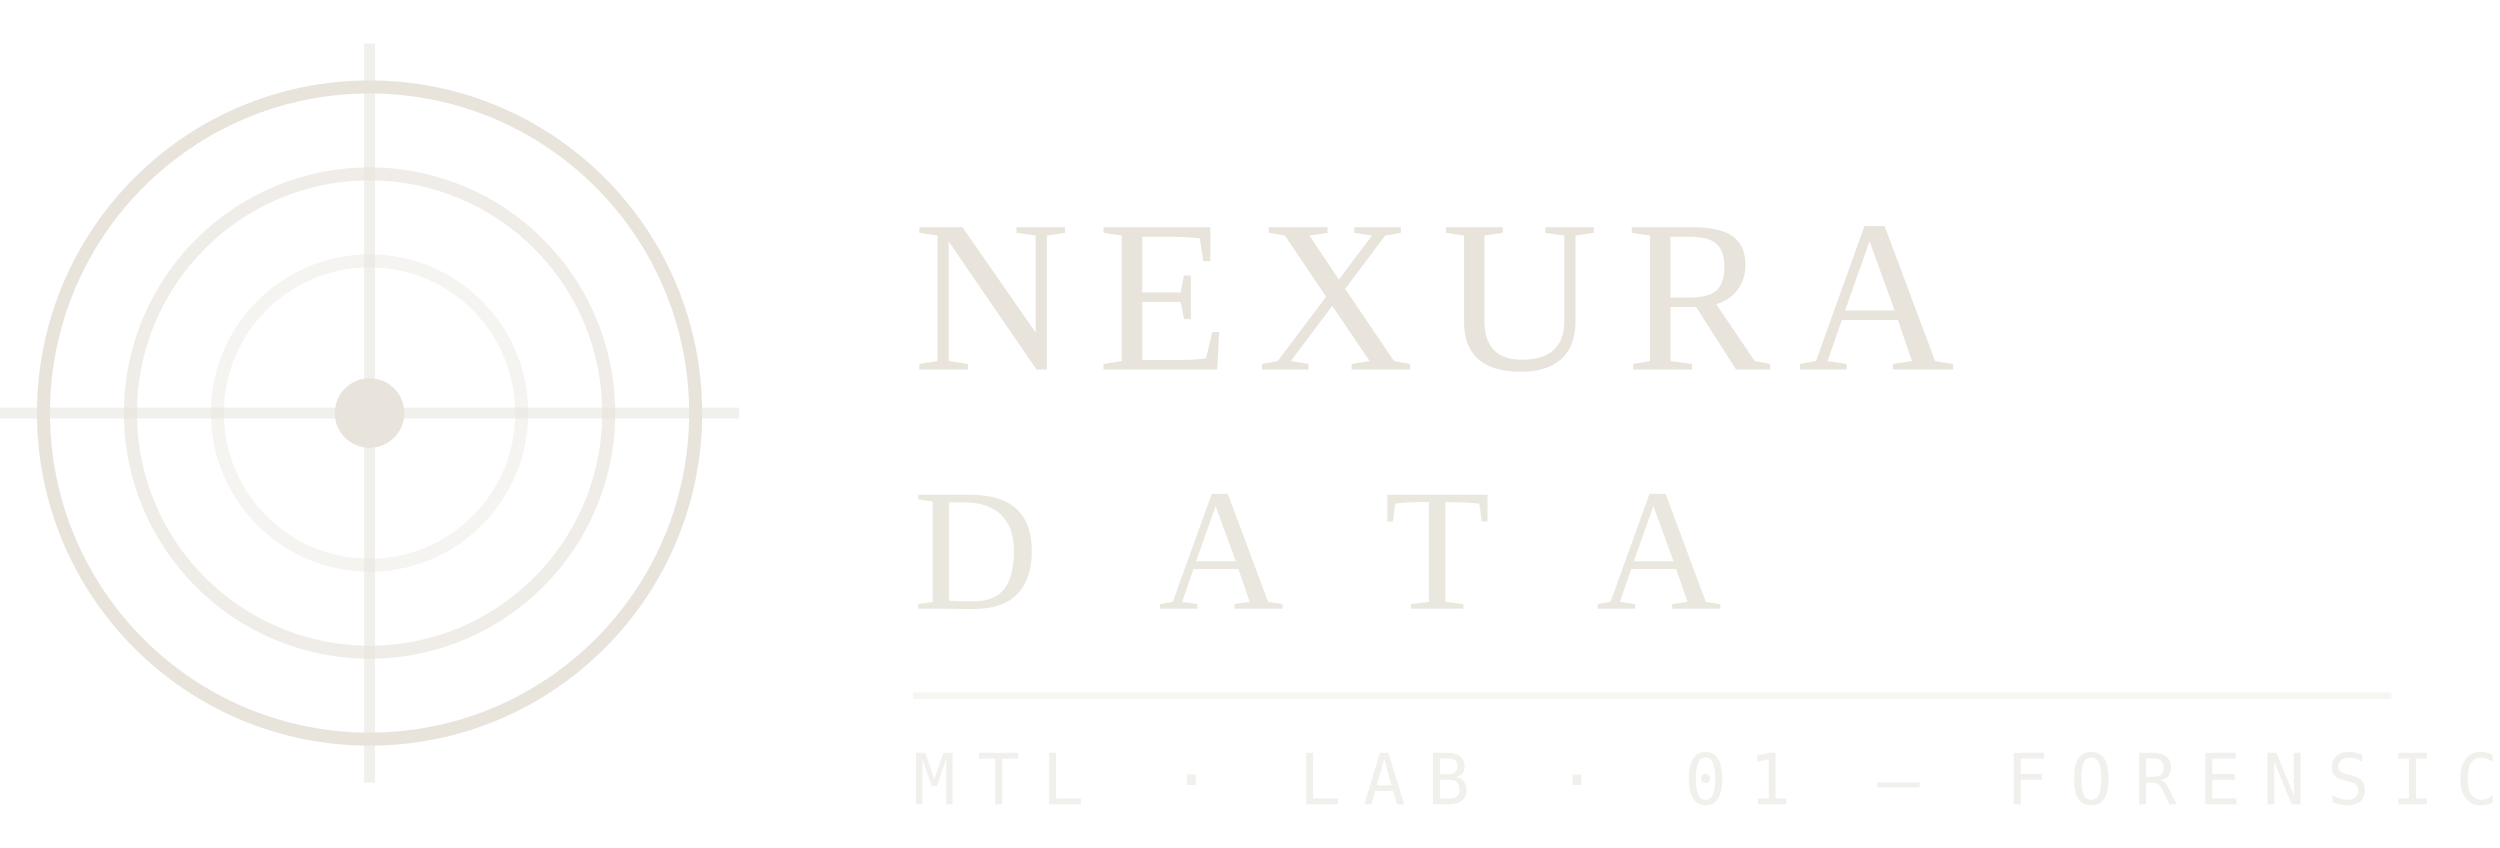
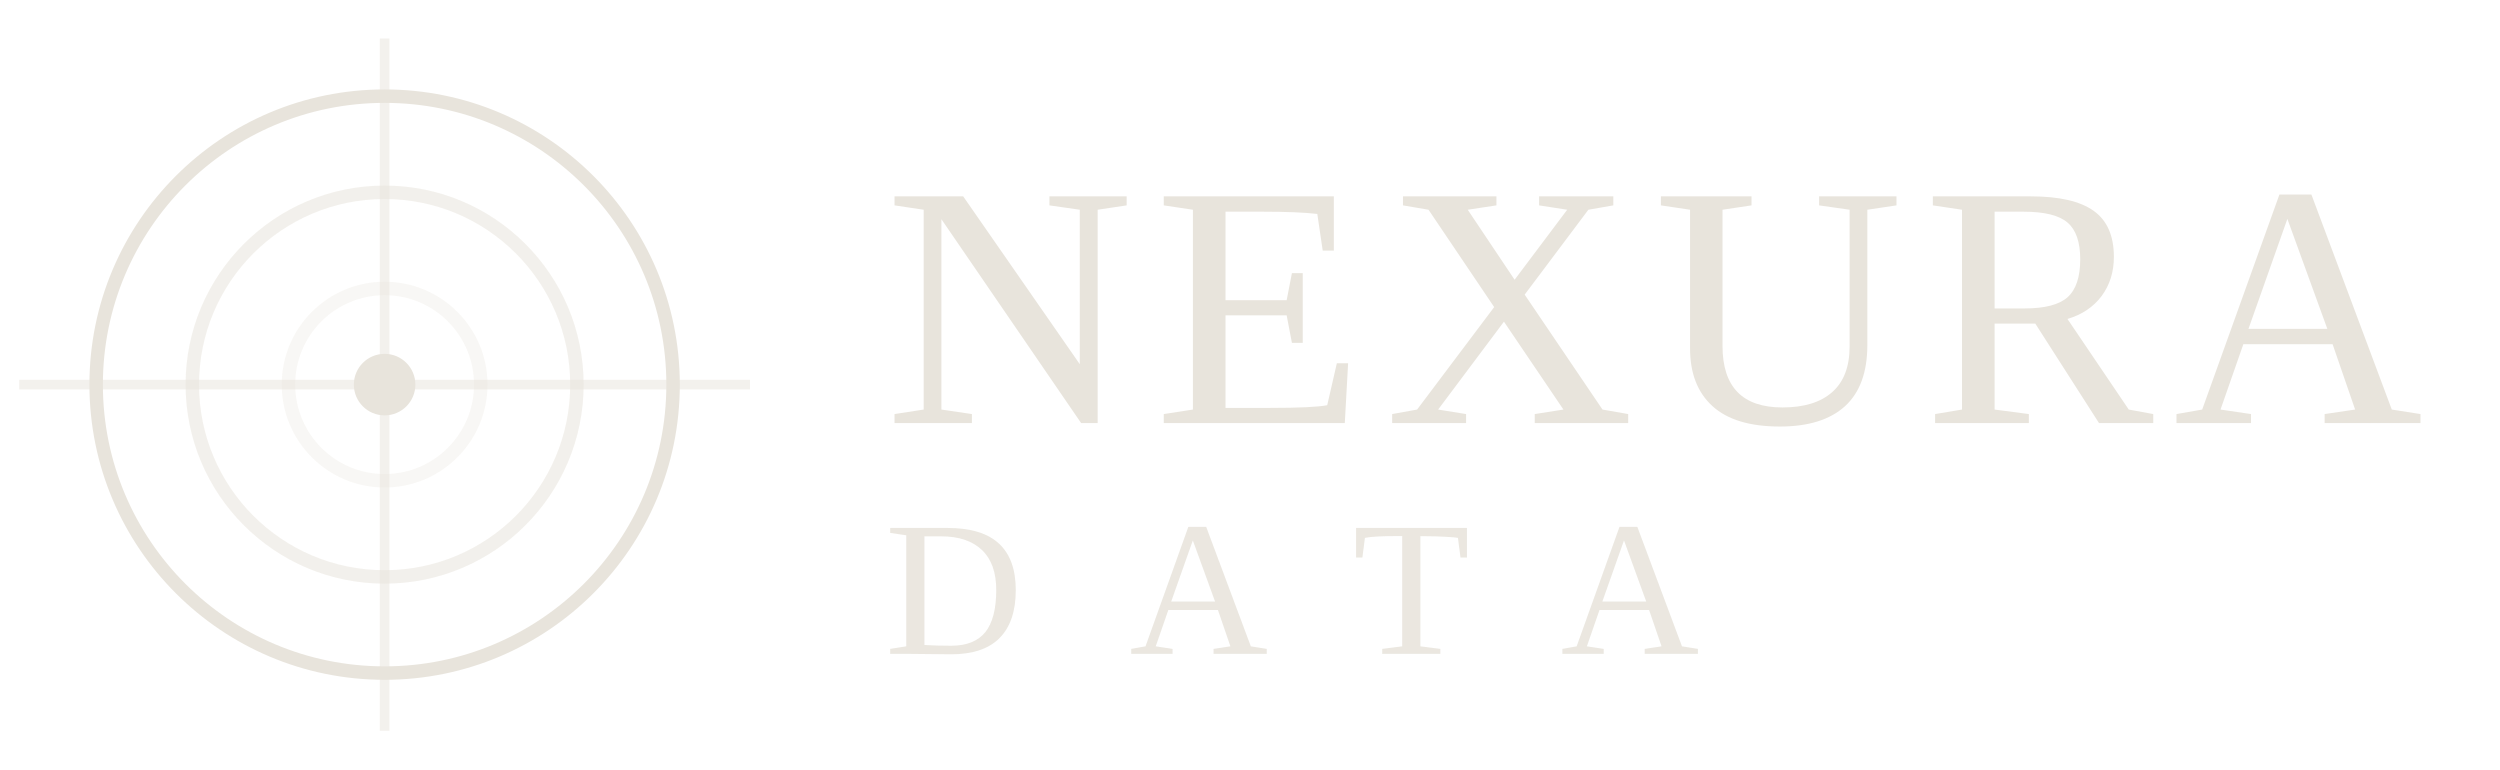
- <svg xmlns="http://www.w3.org/2000/svg" viewBox="0 0 230 78" width="230" height="78">
-   <g fill="none" stroke="#e8e4dc" stroke-width="1.2">
-     <circle cx="34" cy="38" r="30" />
-     <circle cx="34" cy="38" r="22" opacity="0.65" />
-     <circle cx="34" cy="38" r="14" opacity="0.4" />
+ <svg xmlns="http://www.w3.org/2000/svg" viewBox="0 0 260 80" width="260" height="80" role="img" aria-label="NEXURA DATA">
+   <g fill="none" stroke="#e8e4dc" stroke-width="1.4">
+     <circle cx="40" cy="40" r="30" />
+     <circle cx="40" cy="40" r="20" opacity="0.55" />
+     <circle cx="40" cy="40" r="10" opacity="0.3" />
  </g>
-   <g stroke="#e8e4dc" stroke-width="1" opacity="0.55">
-     <line x1="0" y1="38" x2="68" y2="38" />
-     <line x1="34" y1="4" x2="34" y2="72" />
+   <g stroke="#e8e4dc" stroke-width="1" opacity="0.5">
+     <line x1="2" y1="40" x2="78" y2="40" />
+     <line x1="40" y1="4" x2="40" y2="76" />
  </g>
-   <circle cx="34" cy="38" r="3.2" fill="#e8e4dc" />
-   <text x="84" y="34" font-family="'Georgia', 'Times New Roman', serif" font-size="20" font-weight="400" letter-spacing="2.5" fill="#e8e4dc">NEXURA</text>
-   <text x="84" y="56" font-family="'Georgia', 'Times New Roman', serif" font-size="16" font-weight="400" letter-spacing="11" fill="#e8e4dc" opacity="0.9">DATA</text>
-   <line x1="84" y1="64" x2="220" y2="64" stroke="#e8e4dc" stroke-width="0.6" opacity="0.35" />
-   <text x="84" y="74" font-family="'IBM Plex Mono', 'Consolas', monospace" font-size="6.5" letter-spacing="2" fill="#e8e4dc" opacity="0.55">MTL · LAB · 01 — FORENSIC RECOVERY</text>
+   <circle cx="40" cy="40" r="3.2" fill="#e8e4dc" />
+   <text x="92" y="44" font-family="'Georgia', 'Times New Roman', serif" font-size="36" font-weight="400" letter-spacing="2" fill="#e8e4dc">NEXURA</text>
+   <text x="92" y="68" font-family="'Georgia', 'Times New Roman', serif" font-size="20" font-weight="400" letter-spacing="11" fill="#e8e4dc" opacity="0.88">DATA</text>
</svg>
